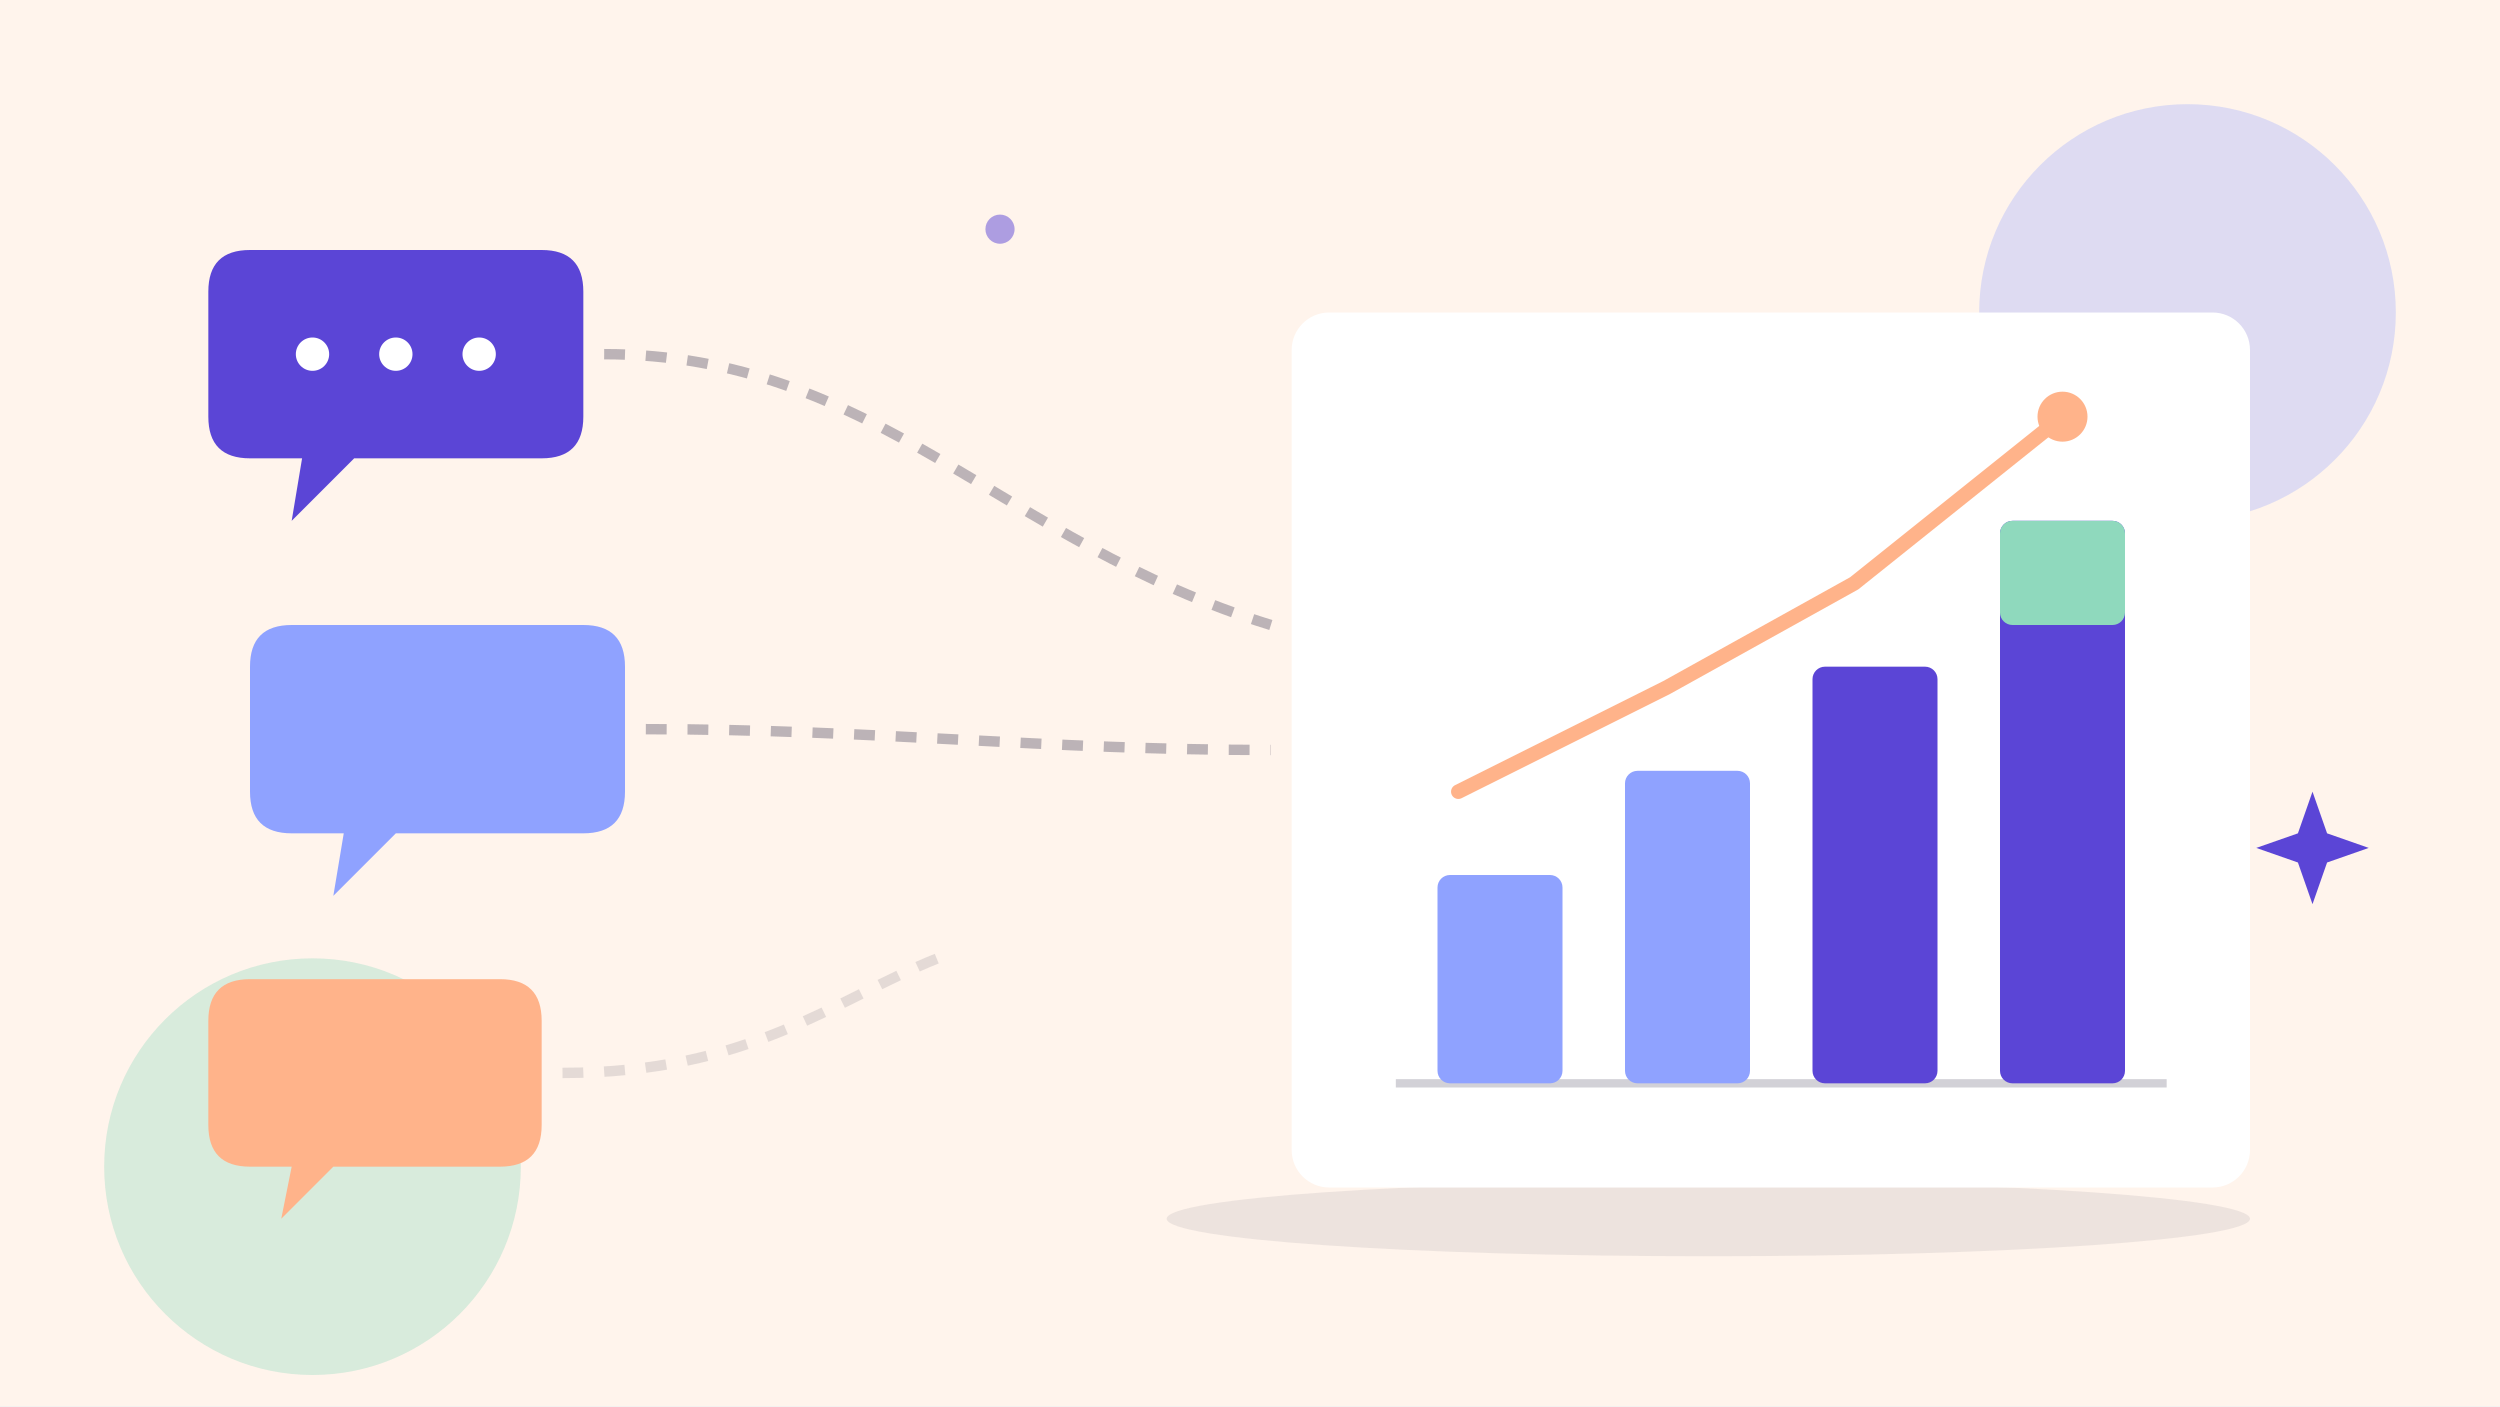
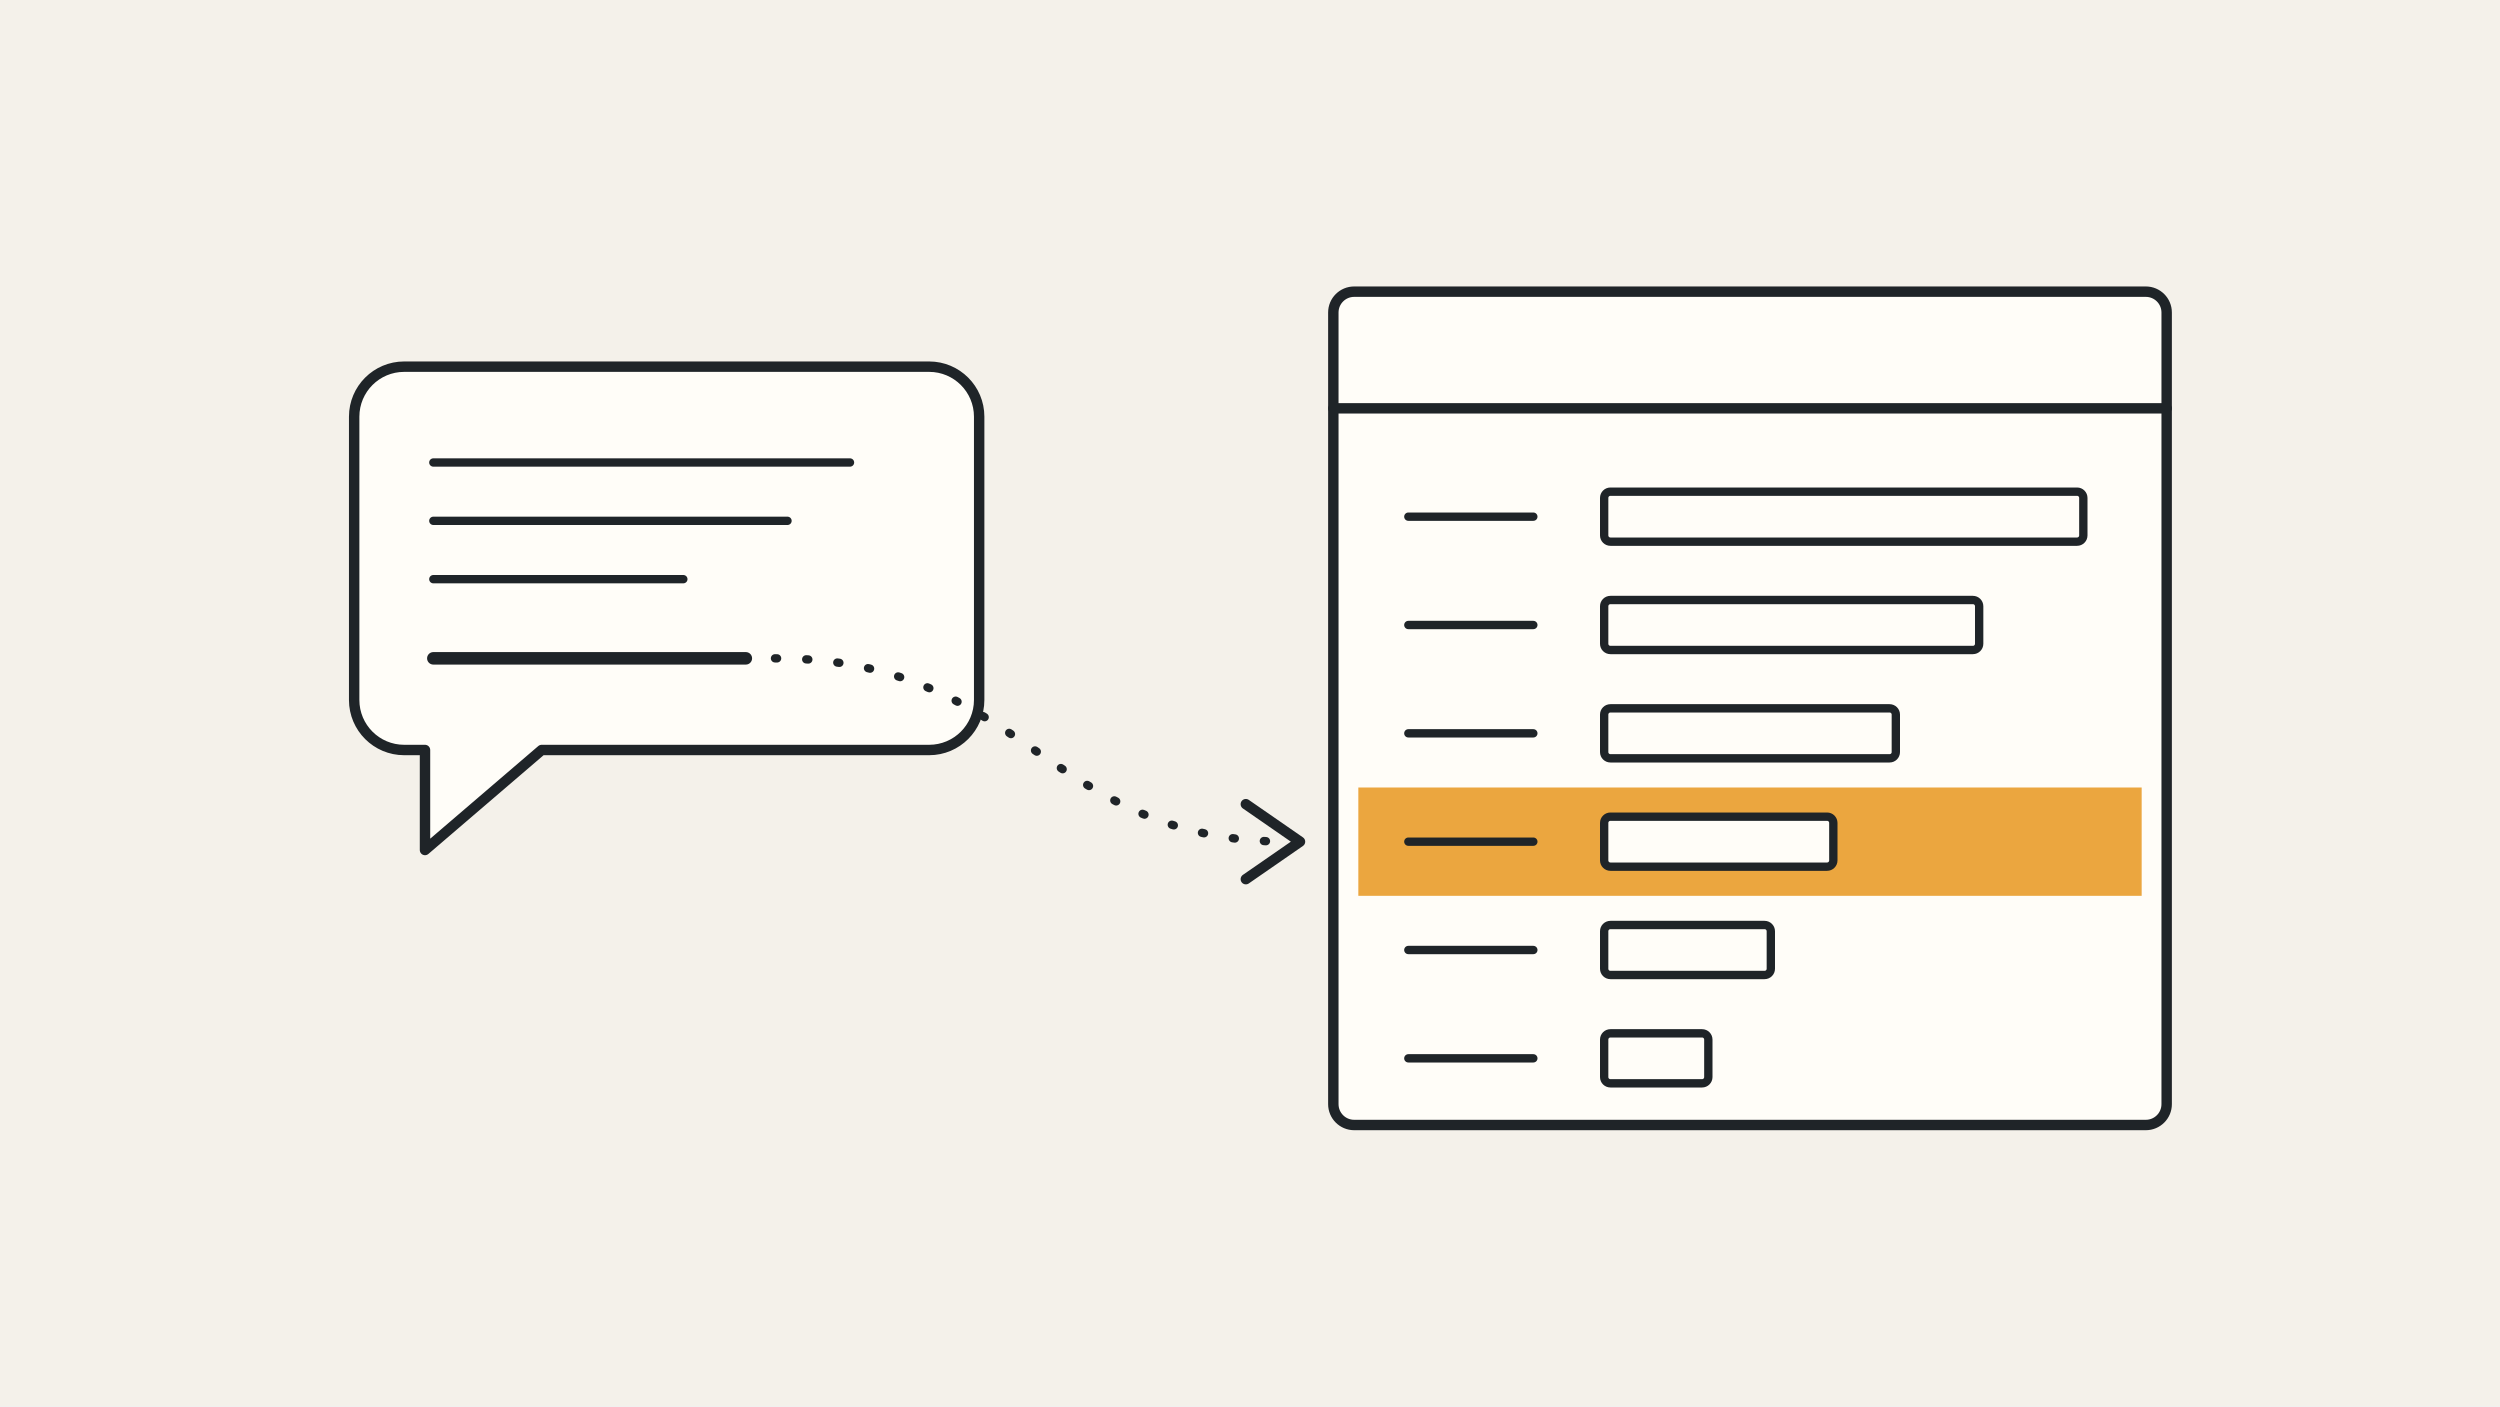
<svg xmlns="http://www.w3.org/2000/svg" viewBox="0 0 1200 675" width="1200" height="675">
-   <rect width="1200" height="675" fill="#fff4ec" />
-   <circle cx="1050" cy="150" r="100" fill="#8fa2ff" opacity="0.3" />
-   <circle cx="150" cy="560" r="100" fill="#8fd9bd" opacity="0.35" />
-   <ellipse cx="820" cy="585" rx="260" ry="18" fill="#1f1b3a" opacity="0.08" />
-   <path d="M120 120 H260 Q280 120 280 140 V200 Q280 220 260 220 H170 L140 250 L145 220 H120 Q100 220 100 200 V140 Q100 120 120 120 Z" fill="#5b45d6" />
-   <path d="M140 300 H280 Q300 300 300 320 V380 Q300 400 280 400 H190 L160 430 L165 400 H140 Q120 400 120 380 V320 Q120 300 140 300 Z" fill="#8fa2ff" />
-   <path d="M120 470 H240 Q260 470 260 490 V540 Q260 560 240 560 H160 L135 585 L140 560 H120 Q100 560 100 540 V490 Q100 470 120 470 Z" fill="#ffb38a" />
-   <circle cx="150" cy="170" r="8" fill="#ffffff" />
-   <circle cx="190" cy="170" r="8" fill="#ffffff" />
-   <circle cx="230" cy="170" r="8" fill="#ffffff" />
-   <path d="M290 170 C 420 170 480 260 610 300" fill="none" stroke="#1f1b3a" stroke-opacity="0.3" stroke-width="5" stroke-dasharray="10 10" />
-   <path d="M310 350 C 420 350 500 360 610 360" fill="none" stroke="#1f1b3a" stroke-opacity="0.3" stroke-width="5" stroke-dasharray="10 10" />
-   <path d="M270 515 C 360 515 400 480 450 460" fill="none" stroke="#1f1b3a" stroke-opacity="0.12" stroke-width="5" stroke-dasharray="10 10" />
-   <rect x="620" y="150" width="460" height="420" rx="18" fill="#ffffff" />
-   <path d="M670 520 H1040" stroke="#1f1b3a" stroke-opacity="0.2" stroke-width="4" />
-   <rect x="690" y="420" width="60" height="100" rx="6" fill="#8fa2ff" />
-   <rect x="780" y="370" width="60" height="150" rx="6" fill="#8fa2ff" />
-   <rect x="870" y="320" width="60" height="200" rx="6" fill="#5b45d6" />
-   <rect x="960" y="250" width="60" height="270" rx="6" fill="#5b45d6" />
-   <rect x="960" y="250" width="60" height="50" rx="6" fill="#8fd9bd" />
-   <path d="M700 380 L800 330 L890 280 L990 200" fill="none" stroke="#ffb38a" stroke-width="7" stroke-linecap="round" />
-   <circle cx="990" cy="200" r="12" fill="#ffb38a" />
-   <path d="M1110 380 L1117 400 L1137 407 L1117 414 L1110 434 L1103 414 L1083 407 L1103 400 Z" fill="#5b45d6" />
-   <circle cx="480" cy="110" r="7" fill="#5b45d6" opacity="0.5" />
+   <rect width="1200" height="675" fill="#f4f1ea" />
+   <g stroke="#1f2428" stroke-width="5" stroke-linejoin="round">
+     <path fill="#fffdf8" d="M170 200a24 24 0 0 1 24-24h252a24 24 0 0 1 24 24v136a24 24 0 0 1-24 24H260l-56 48v-48h-10a24 24 0 0 1-24-24z" />
+     <rect fill="#fffdf8" x="640" y="140" width="400" height="400" rx="10" />
+   </g>
+   <rect x="652" y="378" width="376" height="52" fill="#eba63f" />
+   <g fill="none" stroke="#1f2428" stroke-linecap="round" stroke-linejoin="round">
+     <path stroke-width="5" d="M640 196h400" />
+     <path stroke-width="4" d="M208 222h200M208 250h170M208 278h120" />
+     <path stroke-width="6" d="M208 316h150" />
+     <path stroke-width="4" d="M676 248h60M676 300h60M676 352h60M676 404h60M676 456h60M676 508h60" />
+     <rect stroke-width="4" x="770" y="236" width="230" height="24" rx="3" />
+     <rect stroke-width="4" x="770" y="288" width="180" height="24" rx="3" />
+     <rect stroke-width="4" x="770" y="340" width="140" height="24" rx="3" />
+     <rect stroke-width="4" x="770" y="392" width="110" height="24" rx="3" fill="#fffdf8" />
+     <rect stroke-width="4" x="770" y="444" width="80" height="24" rx="3" />
+     <rect stroke-width="4" x="770" y="496" width="50" height="24" rx="3" />
+     <path stroke-width="4" stroke-dasharray="1 14" d="M372 316c120 0 130 88 246 88" />
+     <path stroke-width="5" d="M598 386l26 18-26 18" />
+   </g>
</svg>
